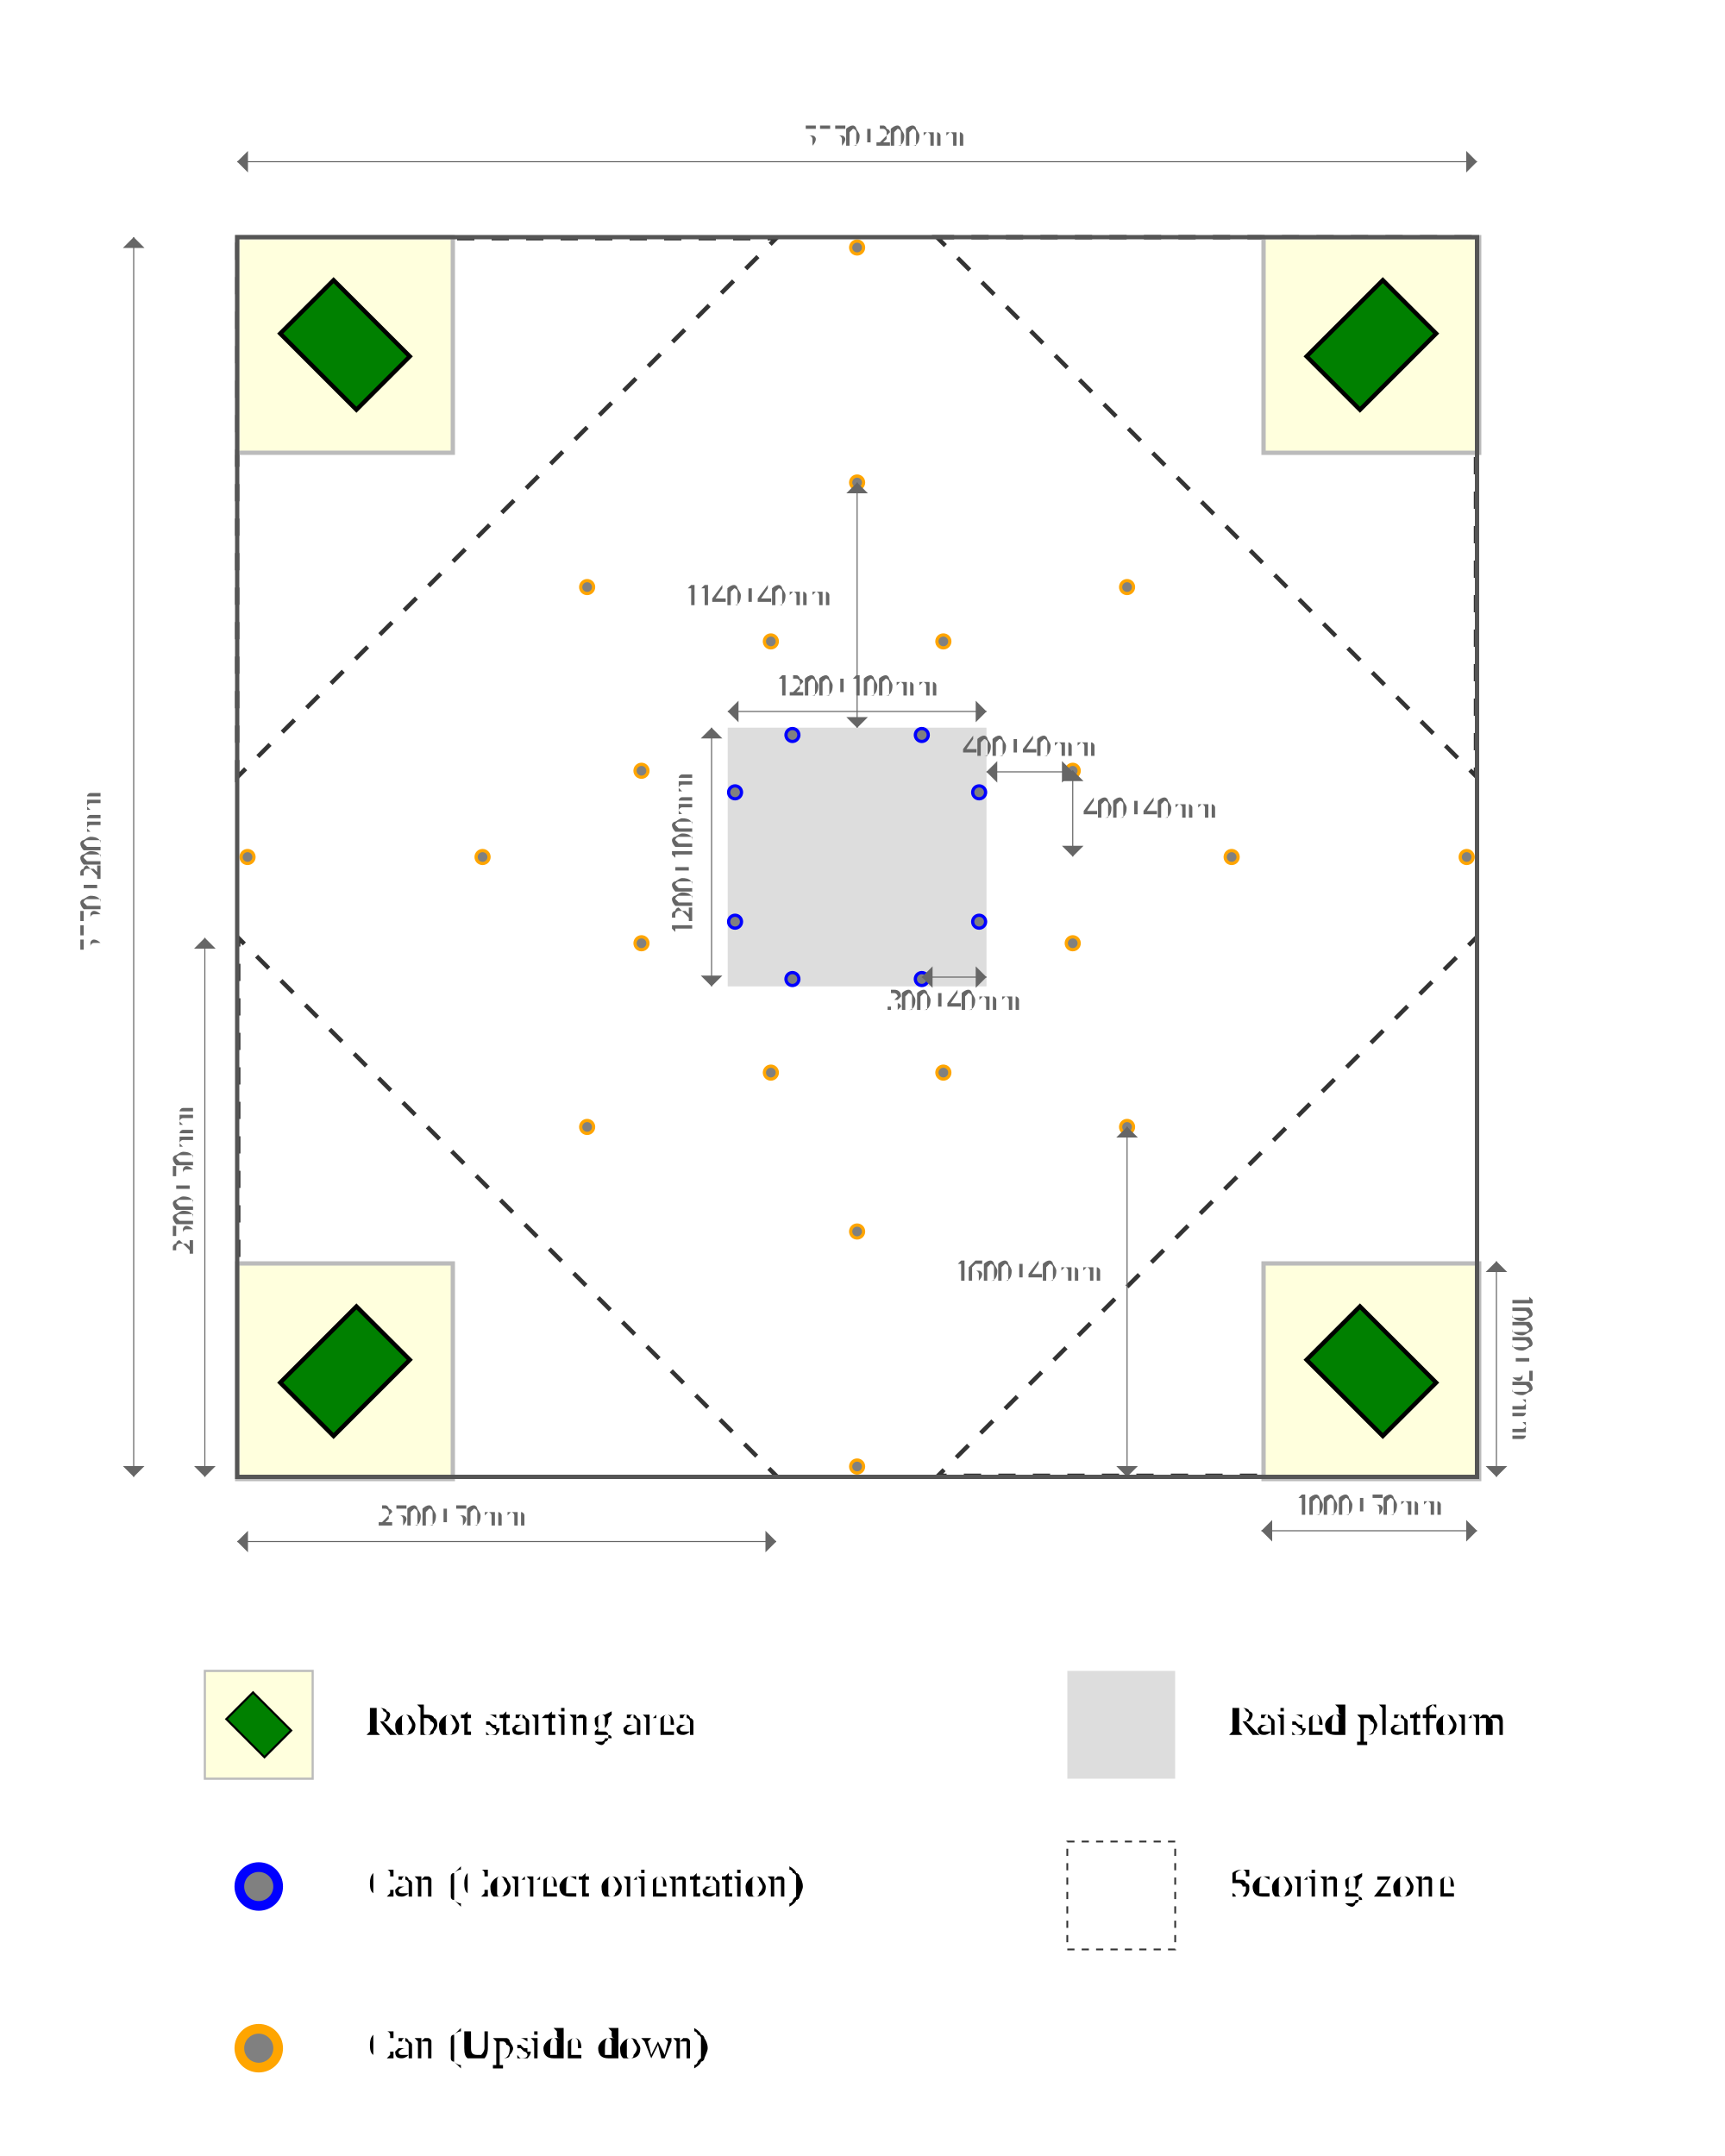
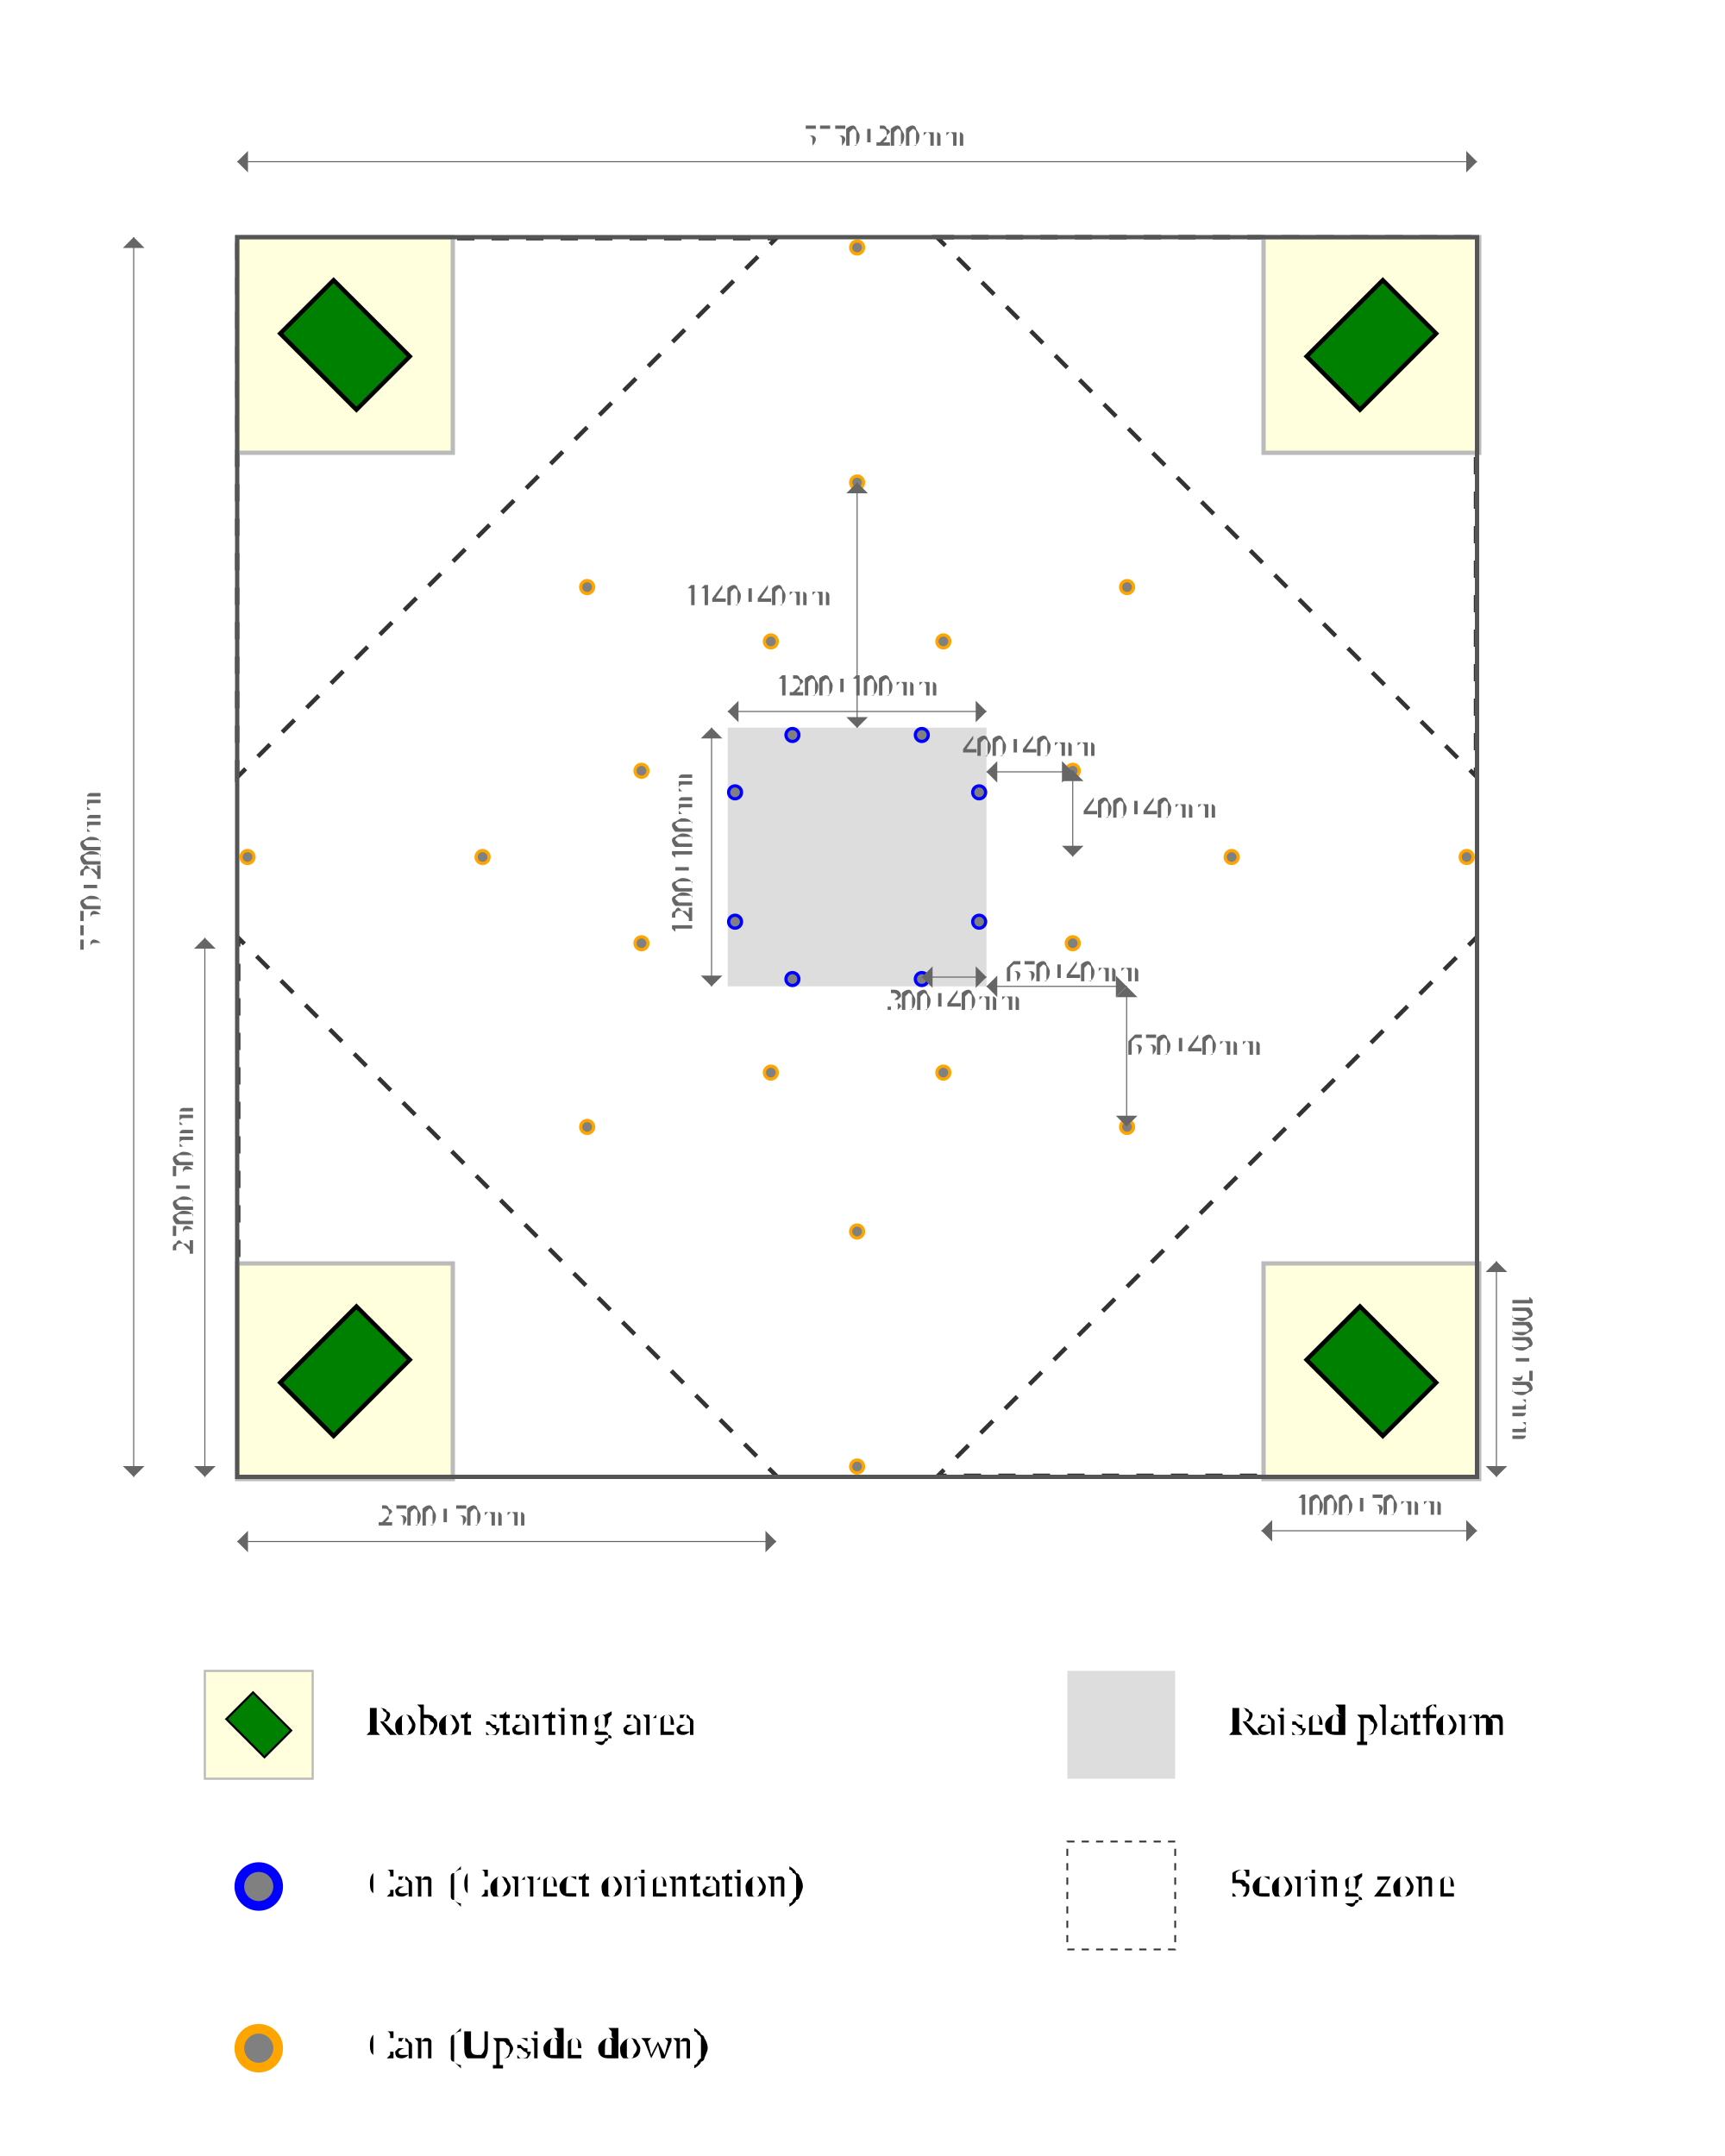
<svg xmlns="http://www.w3.org/2000/svg" xmlns:xlink="http://www.w3.org/1999/xlink" id="svg354" height="1000" width="800" version="1.1">
  <style id="style185" type="text/css">
      .arena-wall {
        fill: none;
        stroke: #555;
        stroke-width: .02;
      }
      #robot {
        fill: green;
        stroke: black;
        stroke-width: 0.02;
      }
      .platform {
        fill: #ddd;
      }
      .zone {
        stroke: #333;
        stroke-width: 0.02;
        /*stroke-dasharray: 0.141, 0.141;*/
        stroke-dasharray: 0.08 0.08;
        /*stroke-dashoffset: -50%;*/
        fill: none;
      }
      #start-zone {
        stroke: #bbb;
        stroke-width: 0.02;
        fill: #ffd;
      }
      /*.dimension {
         display: none;
      }*/
      .dimension line {
        stroke: #666;
        stroke-width: 0.005;
        marker-start: url(#dimension-arrow-head-start);
        marker-end: url(#dimension-arrow-head-end);
      }
      .dimension text {
        fill: #666;
        font-size: 0.175px;
      }
      .dimension text.above {
        text-anchor: middle;
      }
      .dimension text.left-rotated {
        text-anchor: middle;
        transform: rotate(-90deg);
      }
      .dimension text.left {
        text-anchor: end;
        dominant-baseline: middle;
      }
      .dimension text.right {
        text-anchor: start;
        dominant-baseline: middle;
      }
      .dimension-arrow-head {
        fill: #666;
      }
      .dimension-guide {
        stroke: #666;
        stroke-width: 0.01;
        stroke-dasharray: 0.003 0.04;
        stroke-linecap: round;
        fill: none;
      }
      .legend-label {
        font-size: 0.2px;
        text-anchor: start;
        dominant-baseline: middle;
      }
    </style>
  <defs id="defs227">
    <circle id="can" cx="0" cy="0" r="0.03" stroke="blue" stroke-width="0.015" fill="grey" />
    <circle id="can-upside-down" cx="0" cy="0" r="0.03" stroke="orange" stroke-width="0.015" fill="grey" />
    <rect id="robot" y="-0.25" x="-0.175" height="0.5" width="0.35" />
    <g id="start-zone">
      <rect id="rect190" height="1" width="1" y="-0.5" x="-0.5" />
    </g>
    <g id="start-zone-with-robot">
      <use id="use193" xlink:href="#start-zone" />
      <use id="use195" transform="rotate(135)" xlink:href="#robot" />
    </g>
    <g id="raised-cans-quarter">
      <use transform="translate(0.3 0.566)" xlink:href="#can" />
      <use transform="translate(0.566 0.3)" xlink:href="#can" />
    </g>
    <g id="cans-quarter">
      <use transform="translate(0.4 1)" xlink:href="#can-upside-down" />
      <use transform="translate(-0.4 1)" xlink:href="#can-upside-down" />
      <use transform="translate(0 1.737)" xlink:href="#can-upside-down" />
      <use transform="translate(1.252 1.252)" xlink:href="#can-upside-down" />
      <use transform="translate(0 2.827)" xlink:href="#can-upside-down" />
    </g>
    <path id="zone-boundary" d="M2.875 0.37 v2.5 h-2.5 z" class="zone" />
    <g id="start-area">
      <use id="use209" transform="translate(0.5 0.5)" xlink:href="#start-zone-with-robot" />
    </g>
    <g id="zone">
      <rect id="rect212" class="zone" height="1.2" width="1.2" y="-0.5" x="-0.6" />
    </g>
    <g transform="scale(0.05)" id="dimension-arrow-head">
      <path id="path218" class="dimension-arrow-head" d="M0,0 L1,1 L1,-1 L0,0" />
    </g>
    <marker markerUnits="userSpaceOnUse" refY="1" refX="0" markerHeight="2" markerWidth="1" orient="auto" id="dimension-arrow-head-start">
      <use id="use221" transform="translate(0 1)" xlink:href="#dimension-arrow-head" />
    </marker>
    <marker markerUnits="userSpaceOnUse" refY="1" refX="1" markerHeight="2" markerWidth="1" orient="auto" id="dimension-arrow-head-end">
      <use id="use224" transform="translate(1 1) scale(-1 1)" xlink:href="#dimension-arrow-head" />
    </marker>
  </defs>
  <rect id="rect229" fill="white" height="100%" width="100%" />
  <g transform="scale(100)" id="arena-space">
    <g transform="translate(1.1 1.1)" id="arena">
      <g id="scoring-zones" transform="translate(2.875 2.875)">
        <use id="scoring-zone-0" transform="rotate(180 0 0)" xlink:href="#zone-boundary" />
        <use id="scoring-zone-2" xlink:href="#zone-boundary" />
        <use id="scoring-zone-3" transform="rotate(90 0 0)" xlink:href="#zone-boundary" />
        <use id="scoring-zone-1" transform="rotate(270 0 0)" xlink:href="#zone-boundary" />
      </g>
      <use id="use231" xlink:href="#start-area" />
      <use id="use233" transform="rotate(90 2.88 2.88)" xlink:href="#start-area" />
      <use id="use235" transform="rotate(180 2.88 2.88)" xlink:href="#start-area" />
      <use id="use237" transform="rotate(270 2.88 2.88)" xlink:href="#start-area" />
      <g id="g243" transform="translate(5.25 6)" class="dimension">
        <line id="line239" y2="0" x2="0.5" y1="0" x1="-0.5" />
        <text id="text241" class="above" y="-0.075" x="0">
          <tspan id="tspan368" style="font-size:0.135px">1000±50mm</tspan>
        </text>
      </g>
      <g id="g249" transform="translate(6 5.25)" class="dimension">
        <line style="stroke:#666666;stroke-width:0.005;marker-start:url(#dimension-arrow-head-start);marker-end:url(#dimension-arrow-head-end)" id="line245" y2="0.5" x2="-0.16" y1="-0.5" x1="-0.16" />
        <text transform="rotate(90)" style="font-size:0.175px;text-anchor:middle;fill:#666666" id="text247" class="left-rotated" y="0.086" x="-0.007">
          <tspan id="tspan370" style="font-size:0.135px">1000±50mm</tspan>
        </text>
      </g>
      <g id="g255" transform="translate(-0.15 4.25)" class="dimension">
        <line id="line251" y2="1.5" x2="0" y1="-1" x1="0" />
        <text style="font-size:0.175px;text-anchor:middle;fill:#666666" transform="rotate(-90)" id="text253" class="left-rotated" y="-0.057" x="-0.121">
          <tspan id="tspan364" style="font-size:0.135px">2500±50mm</tspan>
        </text>
      </g>
      <g id="g261" transform="translate(1.5 6.05)" class="dimension">
        <line id="line257" y2="0" x2="1" y1="0" x1="-1.5" />
        <text id="text259" class="above" y="-0.075" x="-0.5">
          <tspan id="tspan366" style="font-size:0.135px">2500±50mm</tspan>
        </text>
      </g>
      <g id="g265" transform="translate(2.875 2.875)" class="platform">
        <rect id="rect263" height="1.2" width="1.2" y="-0.6" x="-0.6" />
      </g>
      <g id="g271" transform="translate(2.875 2.2)" class="dimension">
        <line id="line267" y2="0" x2="0.6" y1="0" x1="-0.6" />
        <text id="text269" class="above" y="-0.075" x="0">
          <tspan id="tspan372" style="font-size:0.135px">1200±100mm</tspan>
        </text>
      </g>
      <g id="g277" transform="translate(2.2 2.875)" class="dimension">
        <line id="line273" y2="0.6" x2="0" y1="-0.6" x1="0" />
        <text style="font-size:0.175px;text-anchor:middle;fill:#666666" transform="rotate(-90)" id="text275" class="left-rotated" y="-0.092" x="0.014">
          <tspan id="tspan374" style="font-size:0.135px">1200±100mm</tspan>
        </text>
      </g>
      <g transform="translate(2.875 2.875)">
        <use id="use283" transform="rotate(180 0 0)" xlink:href="#raised-cans-quarter" />
        <use id="use283" xlink:href="#raised-cans-quarter" />
        <use id="use283" transform="rotate(90 0 0)" xlink:href="#raised-cans-quarter" />
        <use id="use283" transform="rotate(270 0 0)" xlink:href="#raised-cans-quarter" />
      </g>
      <g transform="translate(2.875 2.875)">
        <use id="use283" transform="rotate(180 0 0)" xlink:href="#cans-quarter" />
        <use id="use283" xlink:href="#cans-quarter" />
        <use id="use283" transform="rotate(90 0 0)" xlink:href="#cans-quarter" />
        <use id="use283" transform="rotate(270 0 0)" xlink:href="#cans-quarter" />
      </g>
      <g id="g293" transform="translate(3.675 2.480)" class="dimension">
        <line id="line289" y2="0" x2="0.2" y1="0" x1="-0.2" />
        <text id="text291" class="above" y="-0.075" x="0">
          <tspan id="tspan378" style="font-size:0.135px">400±40mm</tspan>
        </text>
      </g>
      <g id="g299" transform="translate(3.875 2.673)" class="dimension">
        <line id="line295" y2="0.2" x2="0" y1="-0.2" x1="0" />
        <text id="text297" y="0.019" x="0.05">
          <tspan id="tspan376" style="font-size:0.135px">400±40mm</tspan>
        </text>
      </g>
      <g id="g305" transform="translate(3.325 3.432)" class="dimension">
        <line id="line301" y2="0" x2="0.15" y1="0" x1="-0.15" />
        <text id="text303" class="above" y="0.15" x="0">
          <tspan id="tspan382" style="font-size:0.135px">300±40mm</tspan>
        </text>
      </g>
-       <g id="g311" transform="translate(4.127 4.938)" class="dimension">
-         <line id="line307" y2="0.812" x2="0" y1="-0.812" x1="0" />
-         <text id="text309" y="-0.1" x="-0.8">
-           <tspan id="tspan380" style="font-size:0.135px">1600±40mm</tspan>
+       <g id="g311" transform="translate(4.125,3.8)" class="dimension">
+         <line id="line307" y2="0.325" x2="0" y1="-0.325" x1="0" />
+         <text id="text309" y="-0.007" x="0.007">
+           <tspan id="tspan380" style="font-size:0.135px">650±40mm</tspan>
+         </text>
+       </g>
+       <g transform="translate(3.8,3.475)" class="dimension">
+         <line id="line307" y2="0" x2="-0.325" y1="0" x1="0.325" />
+         <text id="text309" y="-0.025" x="-0.230">
+           <tspan id="tspan380" style="font-size:0.135px">650±40mm</tspan>
        </text>
      </g>
      <g id="g311" transform="translate(2.875 1.707)" class="dimension">
        <line id="line307" y2="0.569" x2="0" y1="-0.569" x1="0" />
        <text id="text309" y="0" x="-0.8">
          <tspan id="tspan380" style="font-size:0.135px">1140±40mm</tspan>
        </text>
      </g>
      <rect id="rect313" class="arena-wall" y="0" x="0" height="5.75" width="5.75" />
      <g id="g319" transform="translate(4 -0.35)" class="dimension">
        <line id="line315" y2="0" x2="1.75" y1="0" x1="-4" />
        <text id="text317" class="above" y="-0.075" x="-1">
          <tspan id="tspan384" style="font-size:0.135px">5750±200mm</tspan>
        </text>
      </g>
      <g id="g325" transform="translate(-3.54,4)" class="dimension">
        <line style="stroke:#666666;stroke-width:0.005;marker-start:url(#dimension-arrow-head-start);marker-end:url(#dimension-arrow-head-end)" id="line321" y2="1.75" x2="3.06" y1="-4" x1="3.06" />
        <text transform="rotate(-90)" style="font-size:0.175px;text-anchor:middle;fill:#666666" id="text323" class="left-rotated" y="2.904" x="1.058">
          <tspan id="tspan362" style="font-size:0.135px">5750±200mm</tspan>
        </text>
      </g>
    </g>
    <g transform="translate(1.2 8)" id="legend">
      <g id="g332" transform="translate(0 0)">
        <use id="use328" transform="scale(0.5)" xlink:href="#start-zone-with-robot" />
        <text id="text330" class="legend-label" y="0" x="0.5">Robot starting area</text>
      </g>
      <g id="g338" transform="translate(0 0.75)">
        <use id="use334" transform="scale(3)" xlink:href="#can" />
        <text id="text336" class="legend-label" y="0" x="0.5">Can (Correct orientation)</text>
      </g>
      <g id="g338" transform="translate(0 1.5)">
        <use id="use334" transform="scale(3)" xlink:href="#can-upside-down" />
        <text id="text336" class="legend-label" y="0" x="0.5">Can (Upside-down)</text>
      </g>
      <g id="g344" transform="translate(4 0)">
        <rect id="rect340" height="0.5" width="0.5" y="-0.25" x="-0.25" class="platform" />
        <text id="text342" class="legend-label" y="0" x="0.5">Raised platform</text>
      </g>
      <g id="g350" transform="translate(4 0.75)">
        <use id="use346" transform="scale(0.417)" xlink:href="#zone" />
        <text id="text348" class="legend-label" y="0" x="0.5">Scoring zone</text>
      </g>
    </g>
  </g>
</svg>
